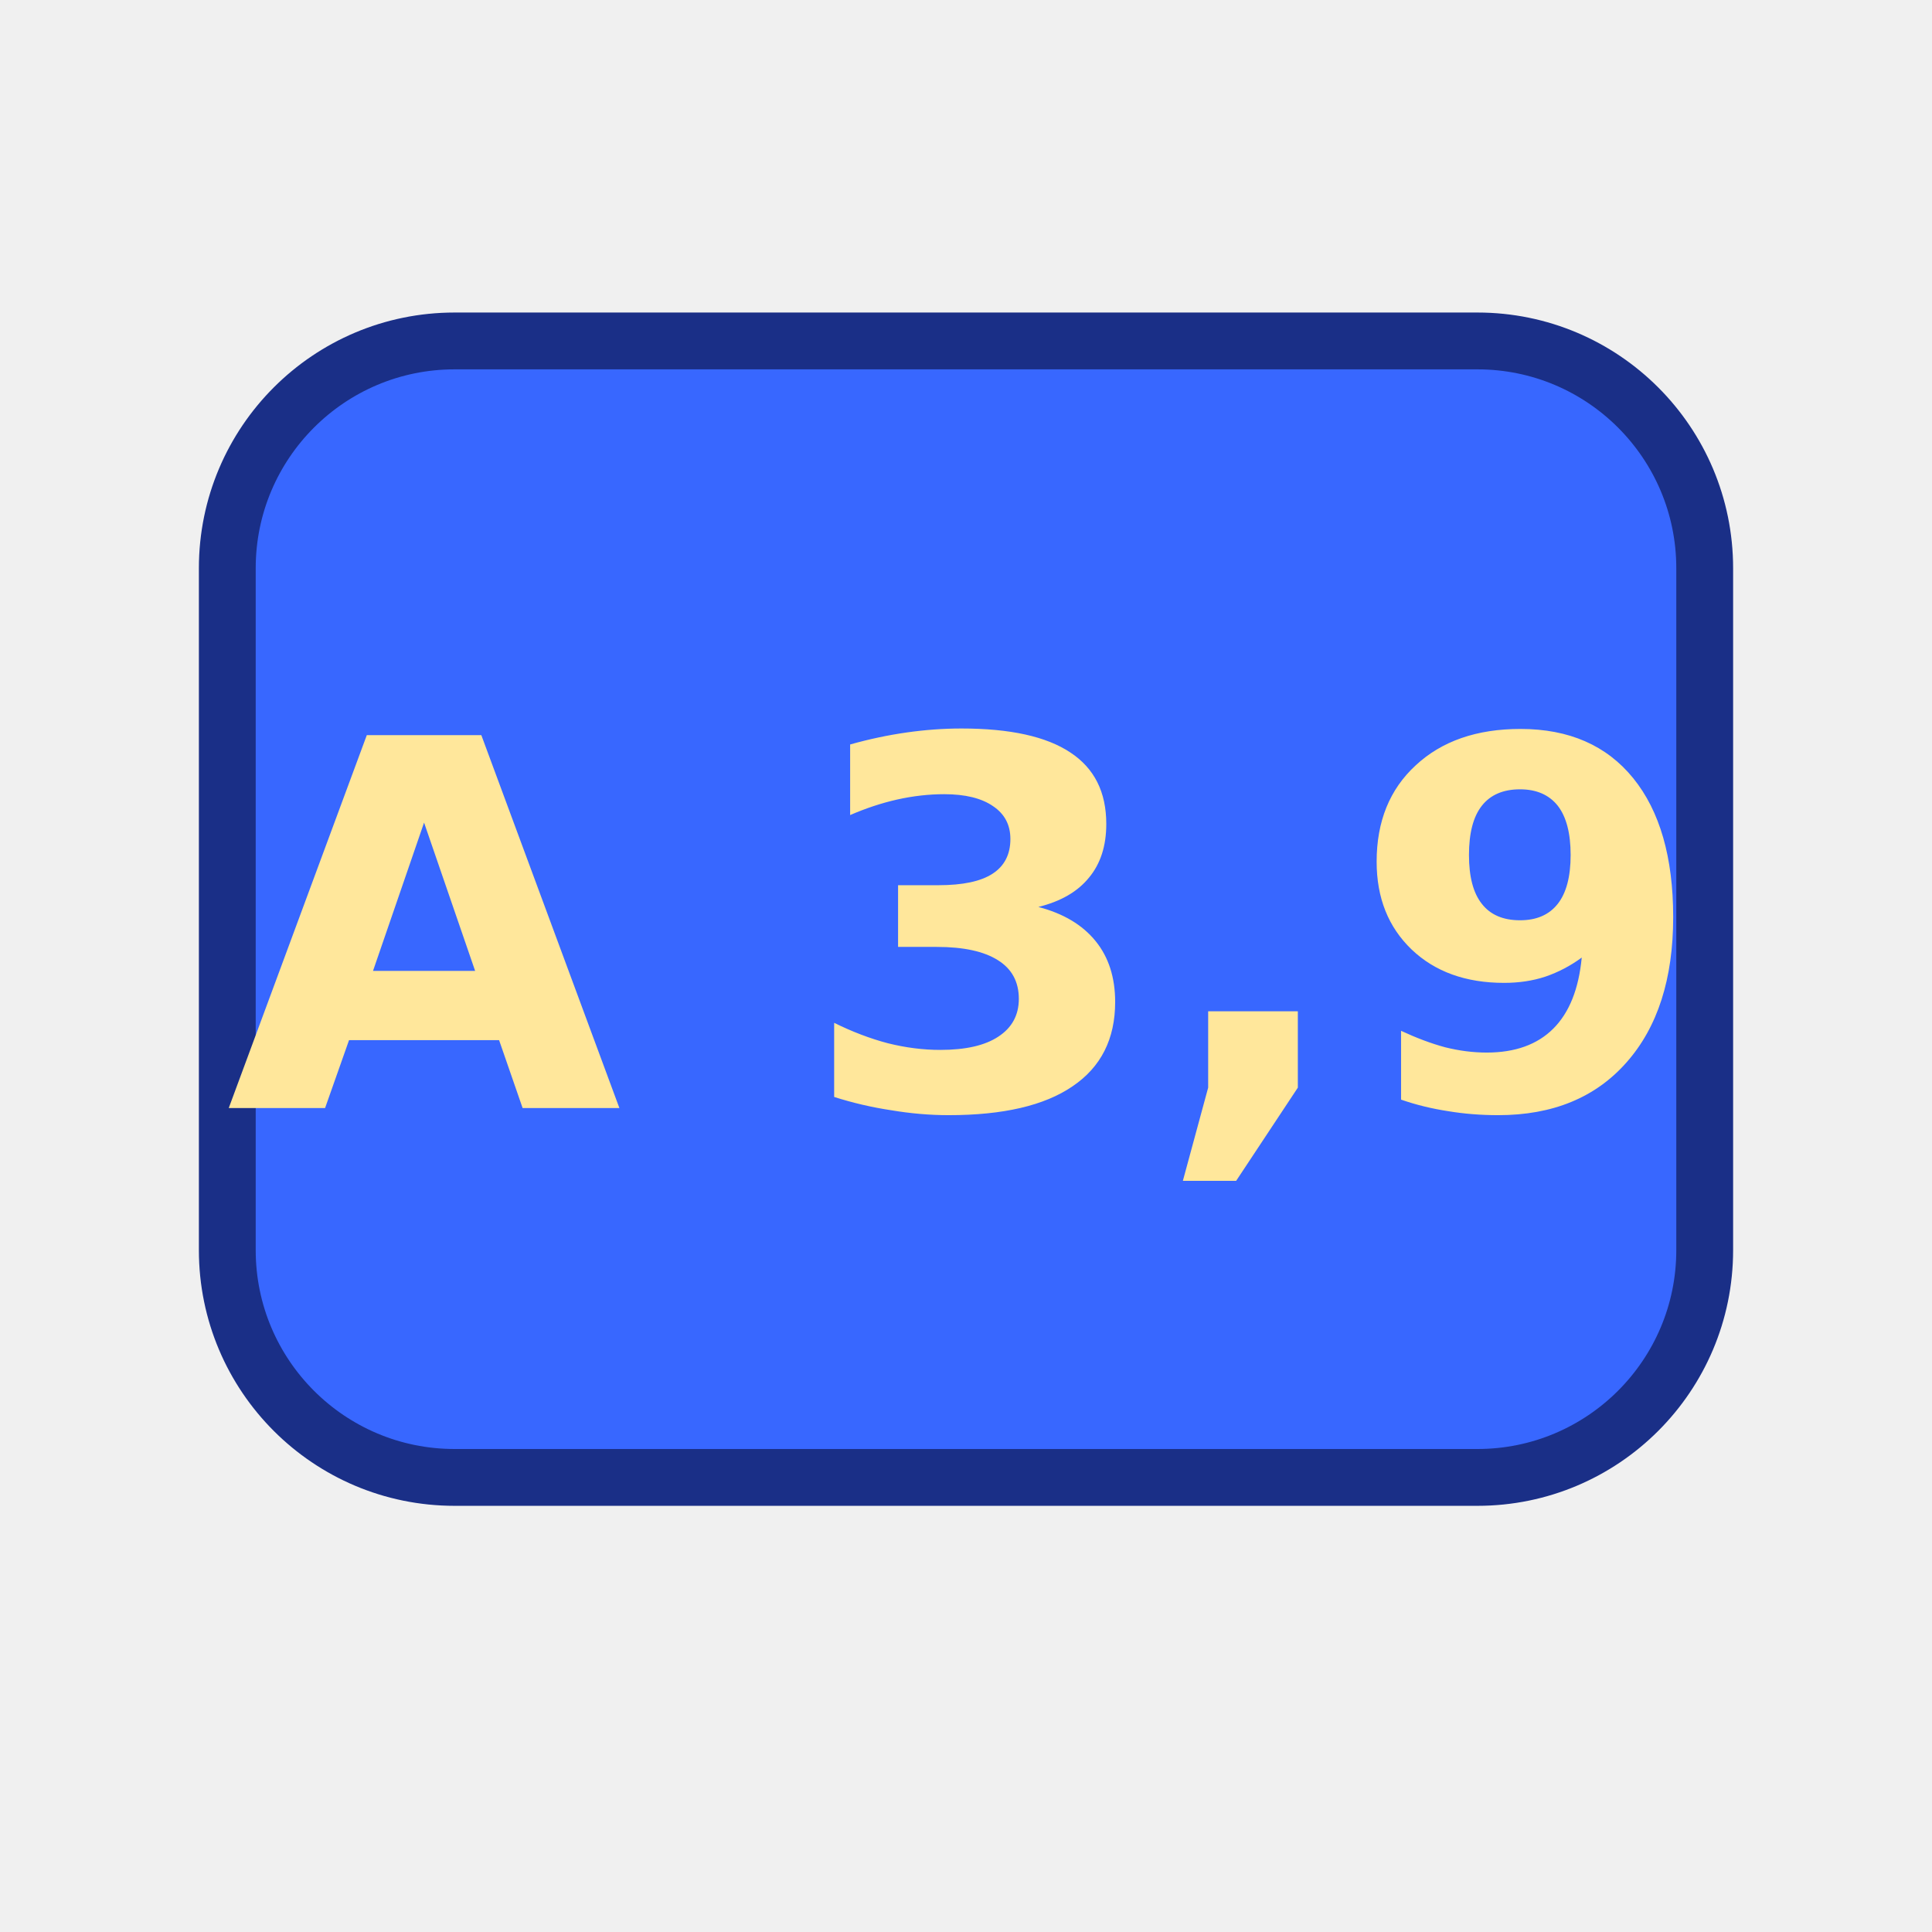
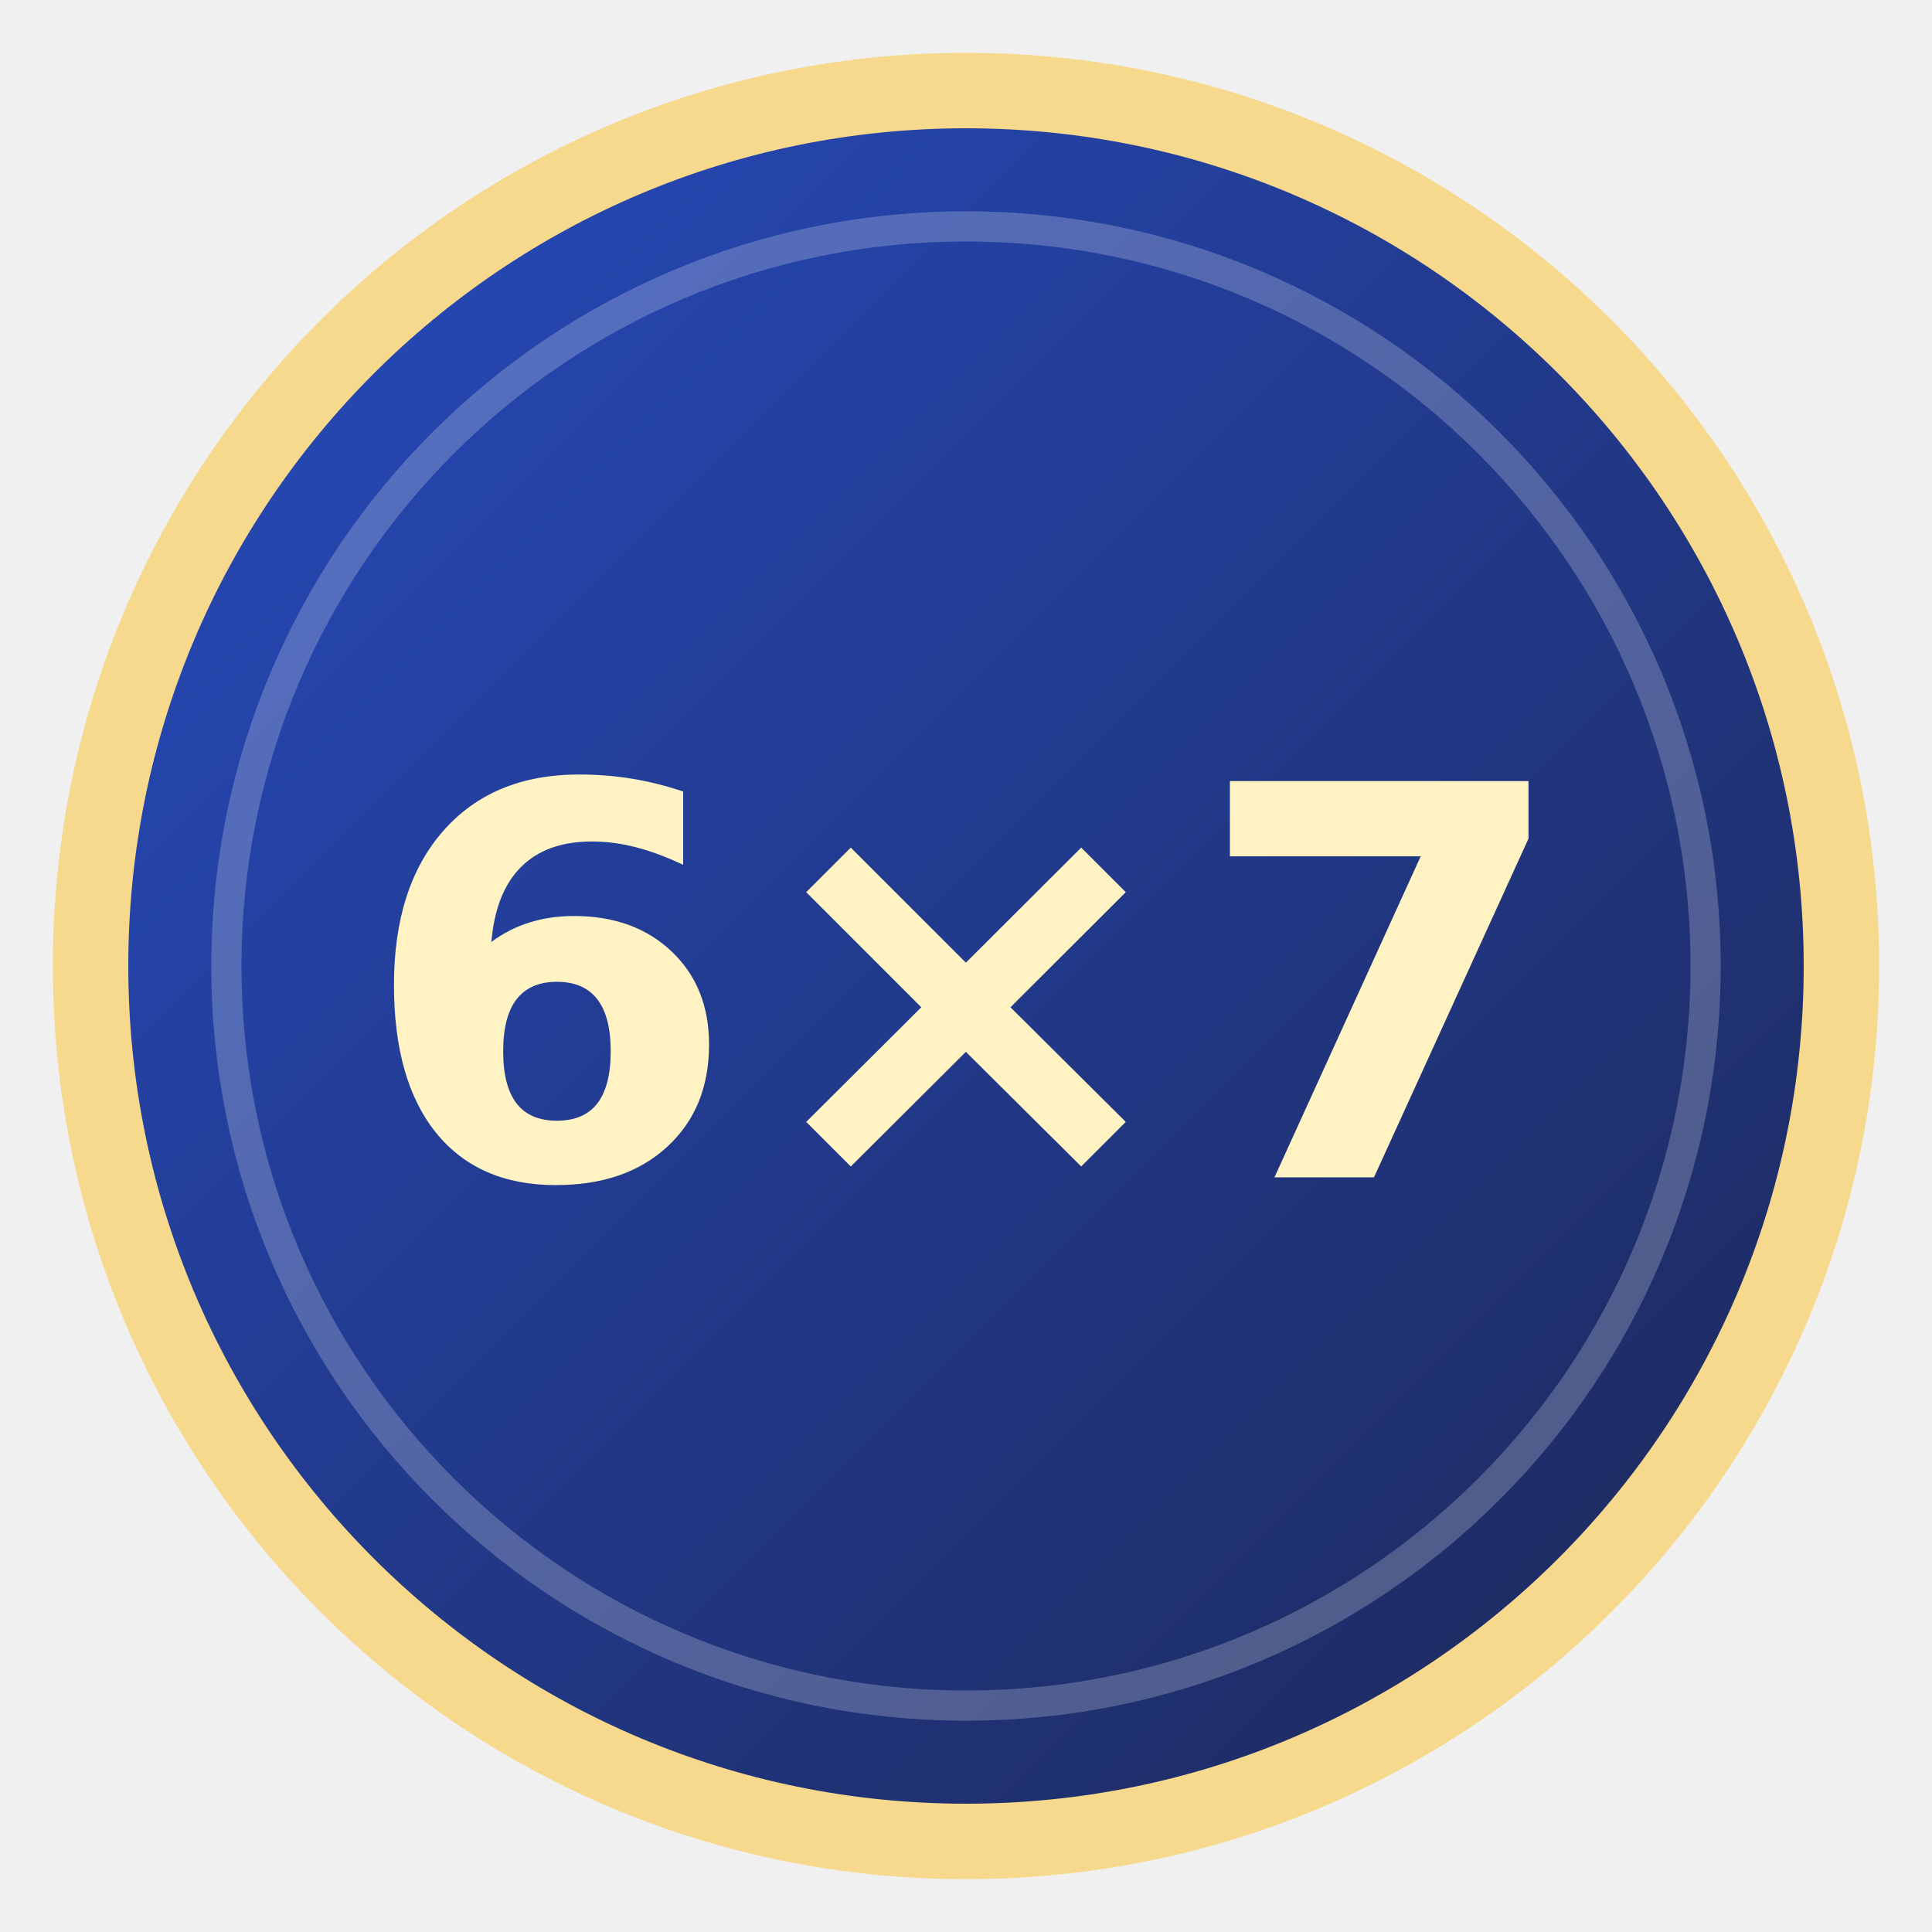
- <svg xmlns="http://www.w3.org/2000/svg" width="128" height="128" viewBox="0 0 68 68">
-   <rect x="8" y="12" width="52" height="40" rx="8" fill="#3867ff" stroke="#1a2f87" stroke-width="2" />
-   <text x="34" y="39" text-anchor="middle" font-family="DejaVu Sans, Arial" font-size="18" font-weight="700" fill="#ffe79b">A 3,9</text>
+ <svg xmlns="http://www.w3.org/2000/svg" width="128" height="128" viewBox="0 0 128 128">
+   <defs>
+     <linearGradient id="iconBG" x1="0" y1="0" x2="1" y2="1">
+       <stop stop-color="#274cc1" />
+       <stop offset="1" stop-color="#1d2755" />
+     </linearGradient>
+   </defs>
+   <circle cx="64" cy="64" r="58" fill="url(#iconBG)" stroke="#f6d98d" stroke-width="5" />
+   <circle cx="64" cy="64" r="49" fill="none" stroke="#ffffff" stroke-width="2" opacity=".22" />
+   <text x="64" y="78" font-family="DejaVu Sans,Arial,sans-serif" font-weight="900" font-size="36" fill="#fff3c3" text-anchor="middle">6×7</text>
</svg>
